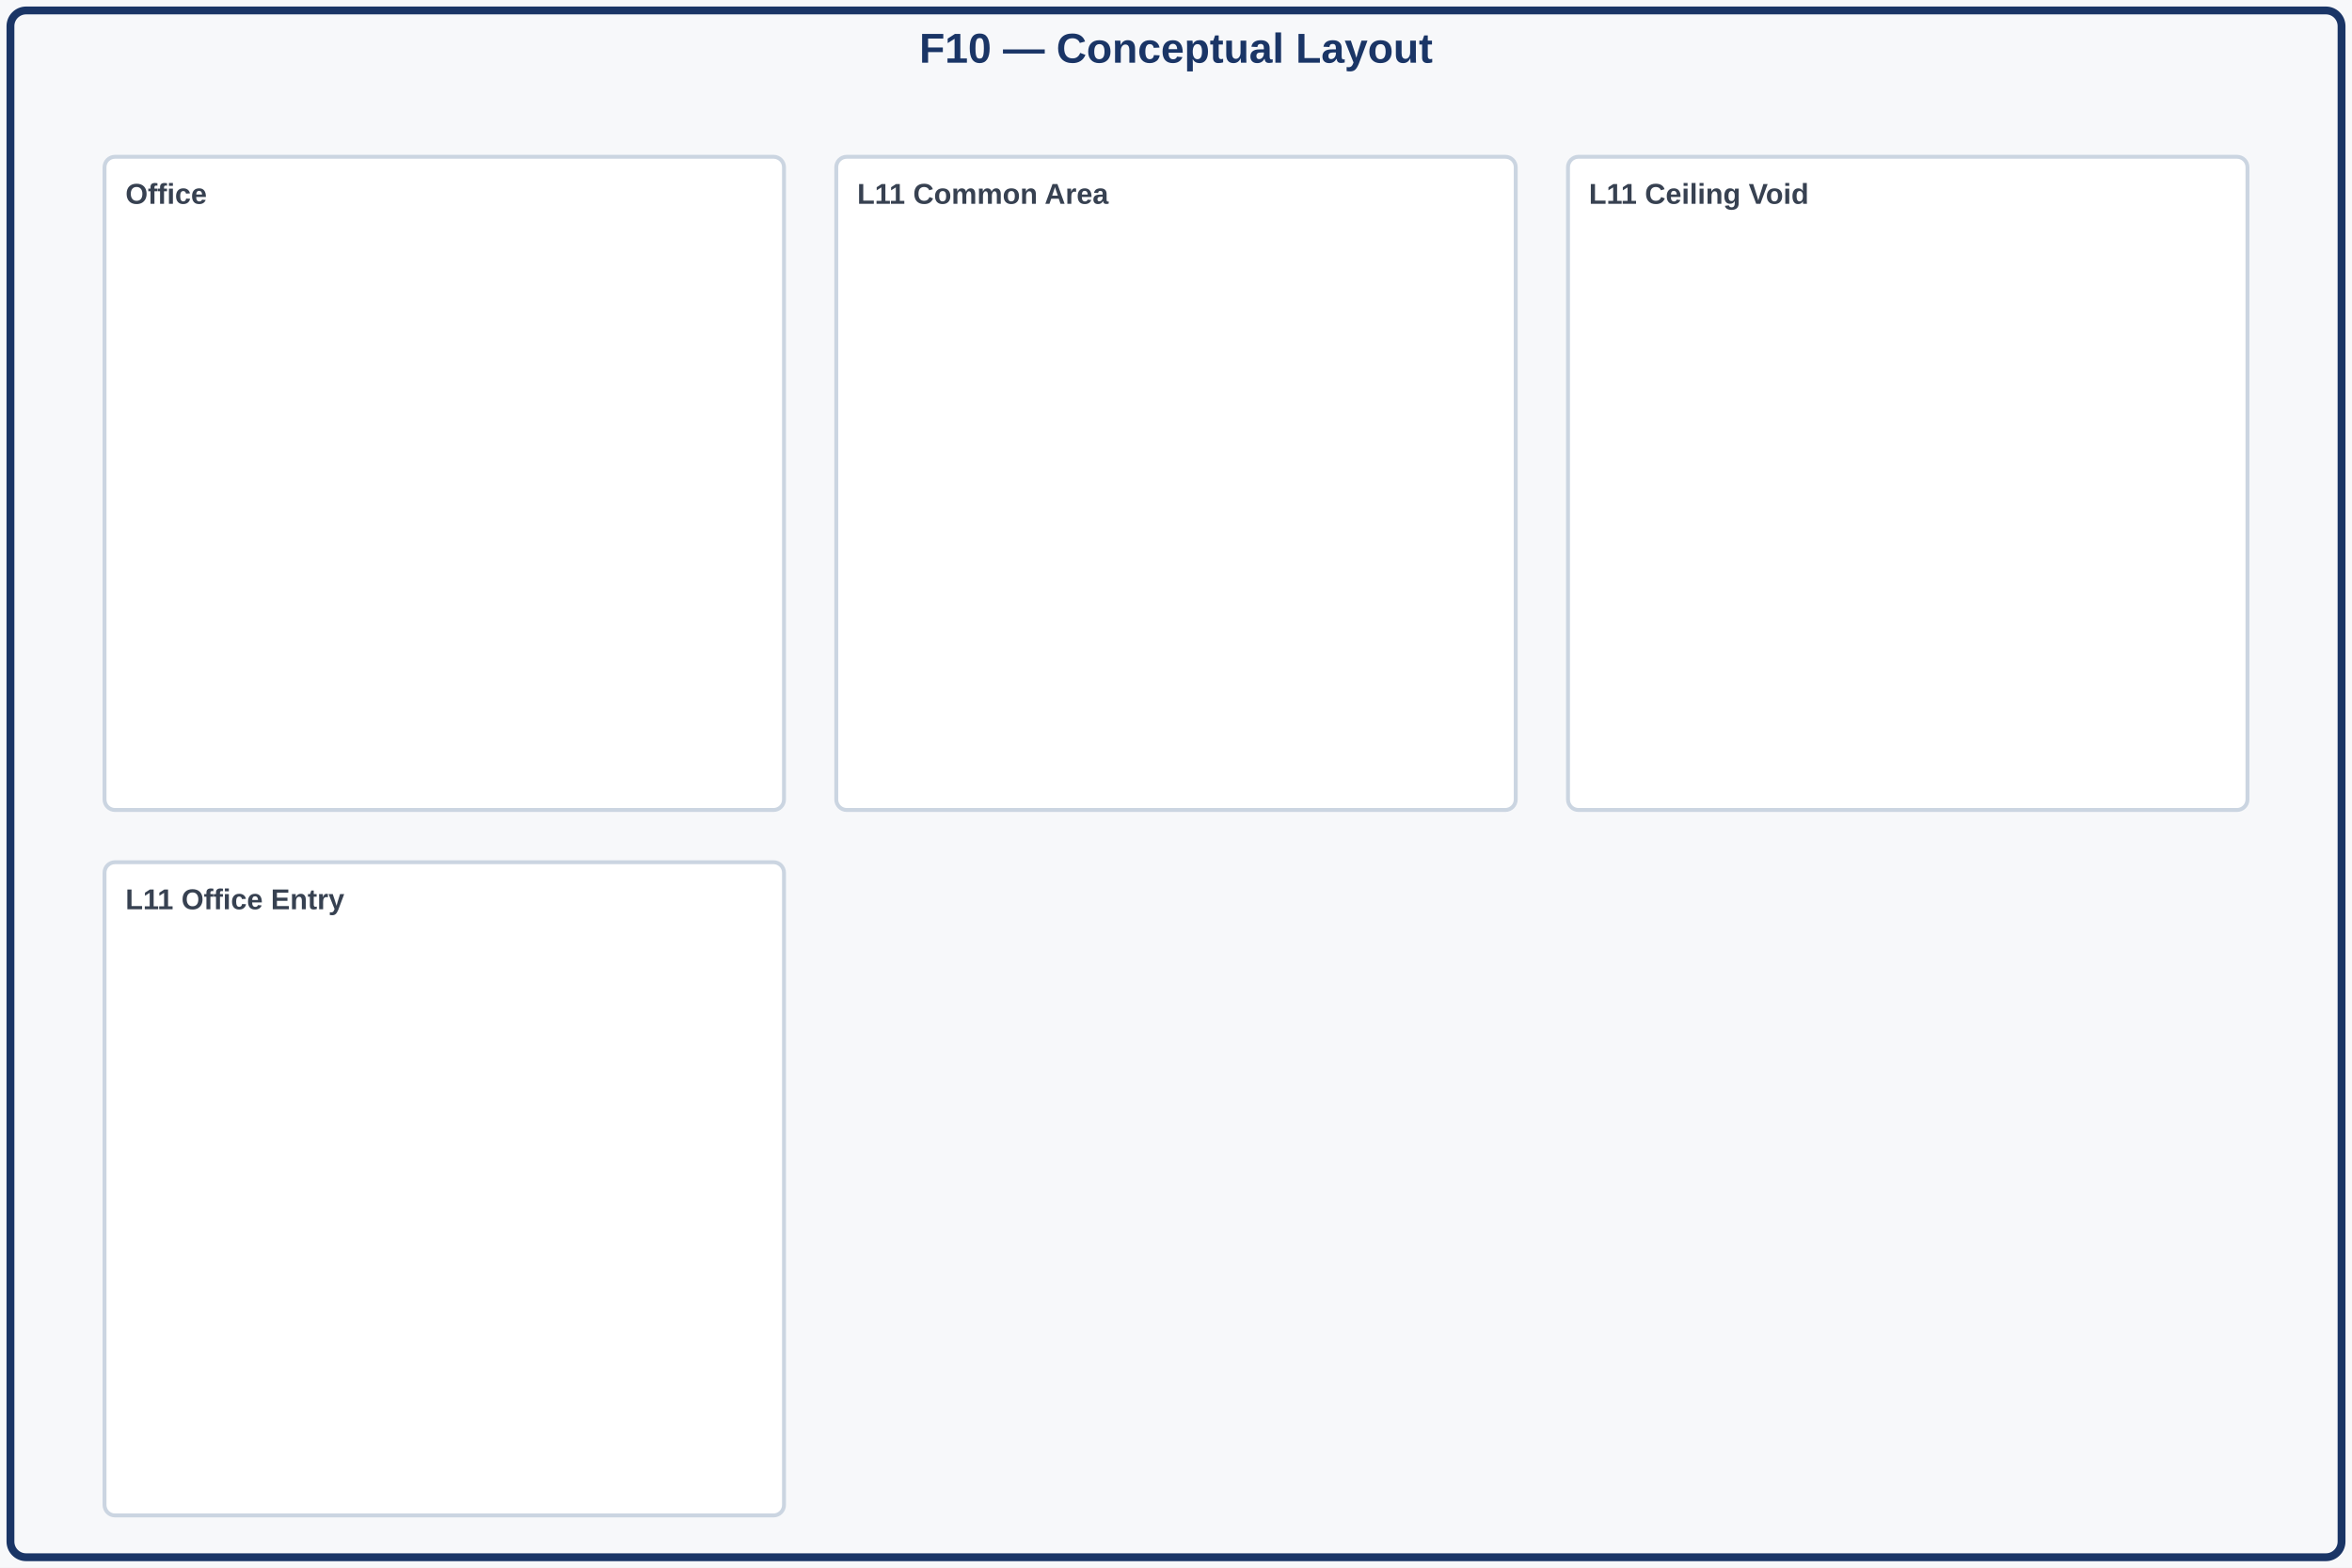
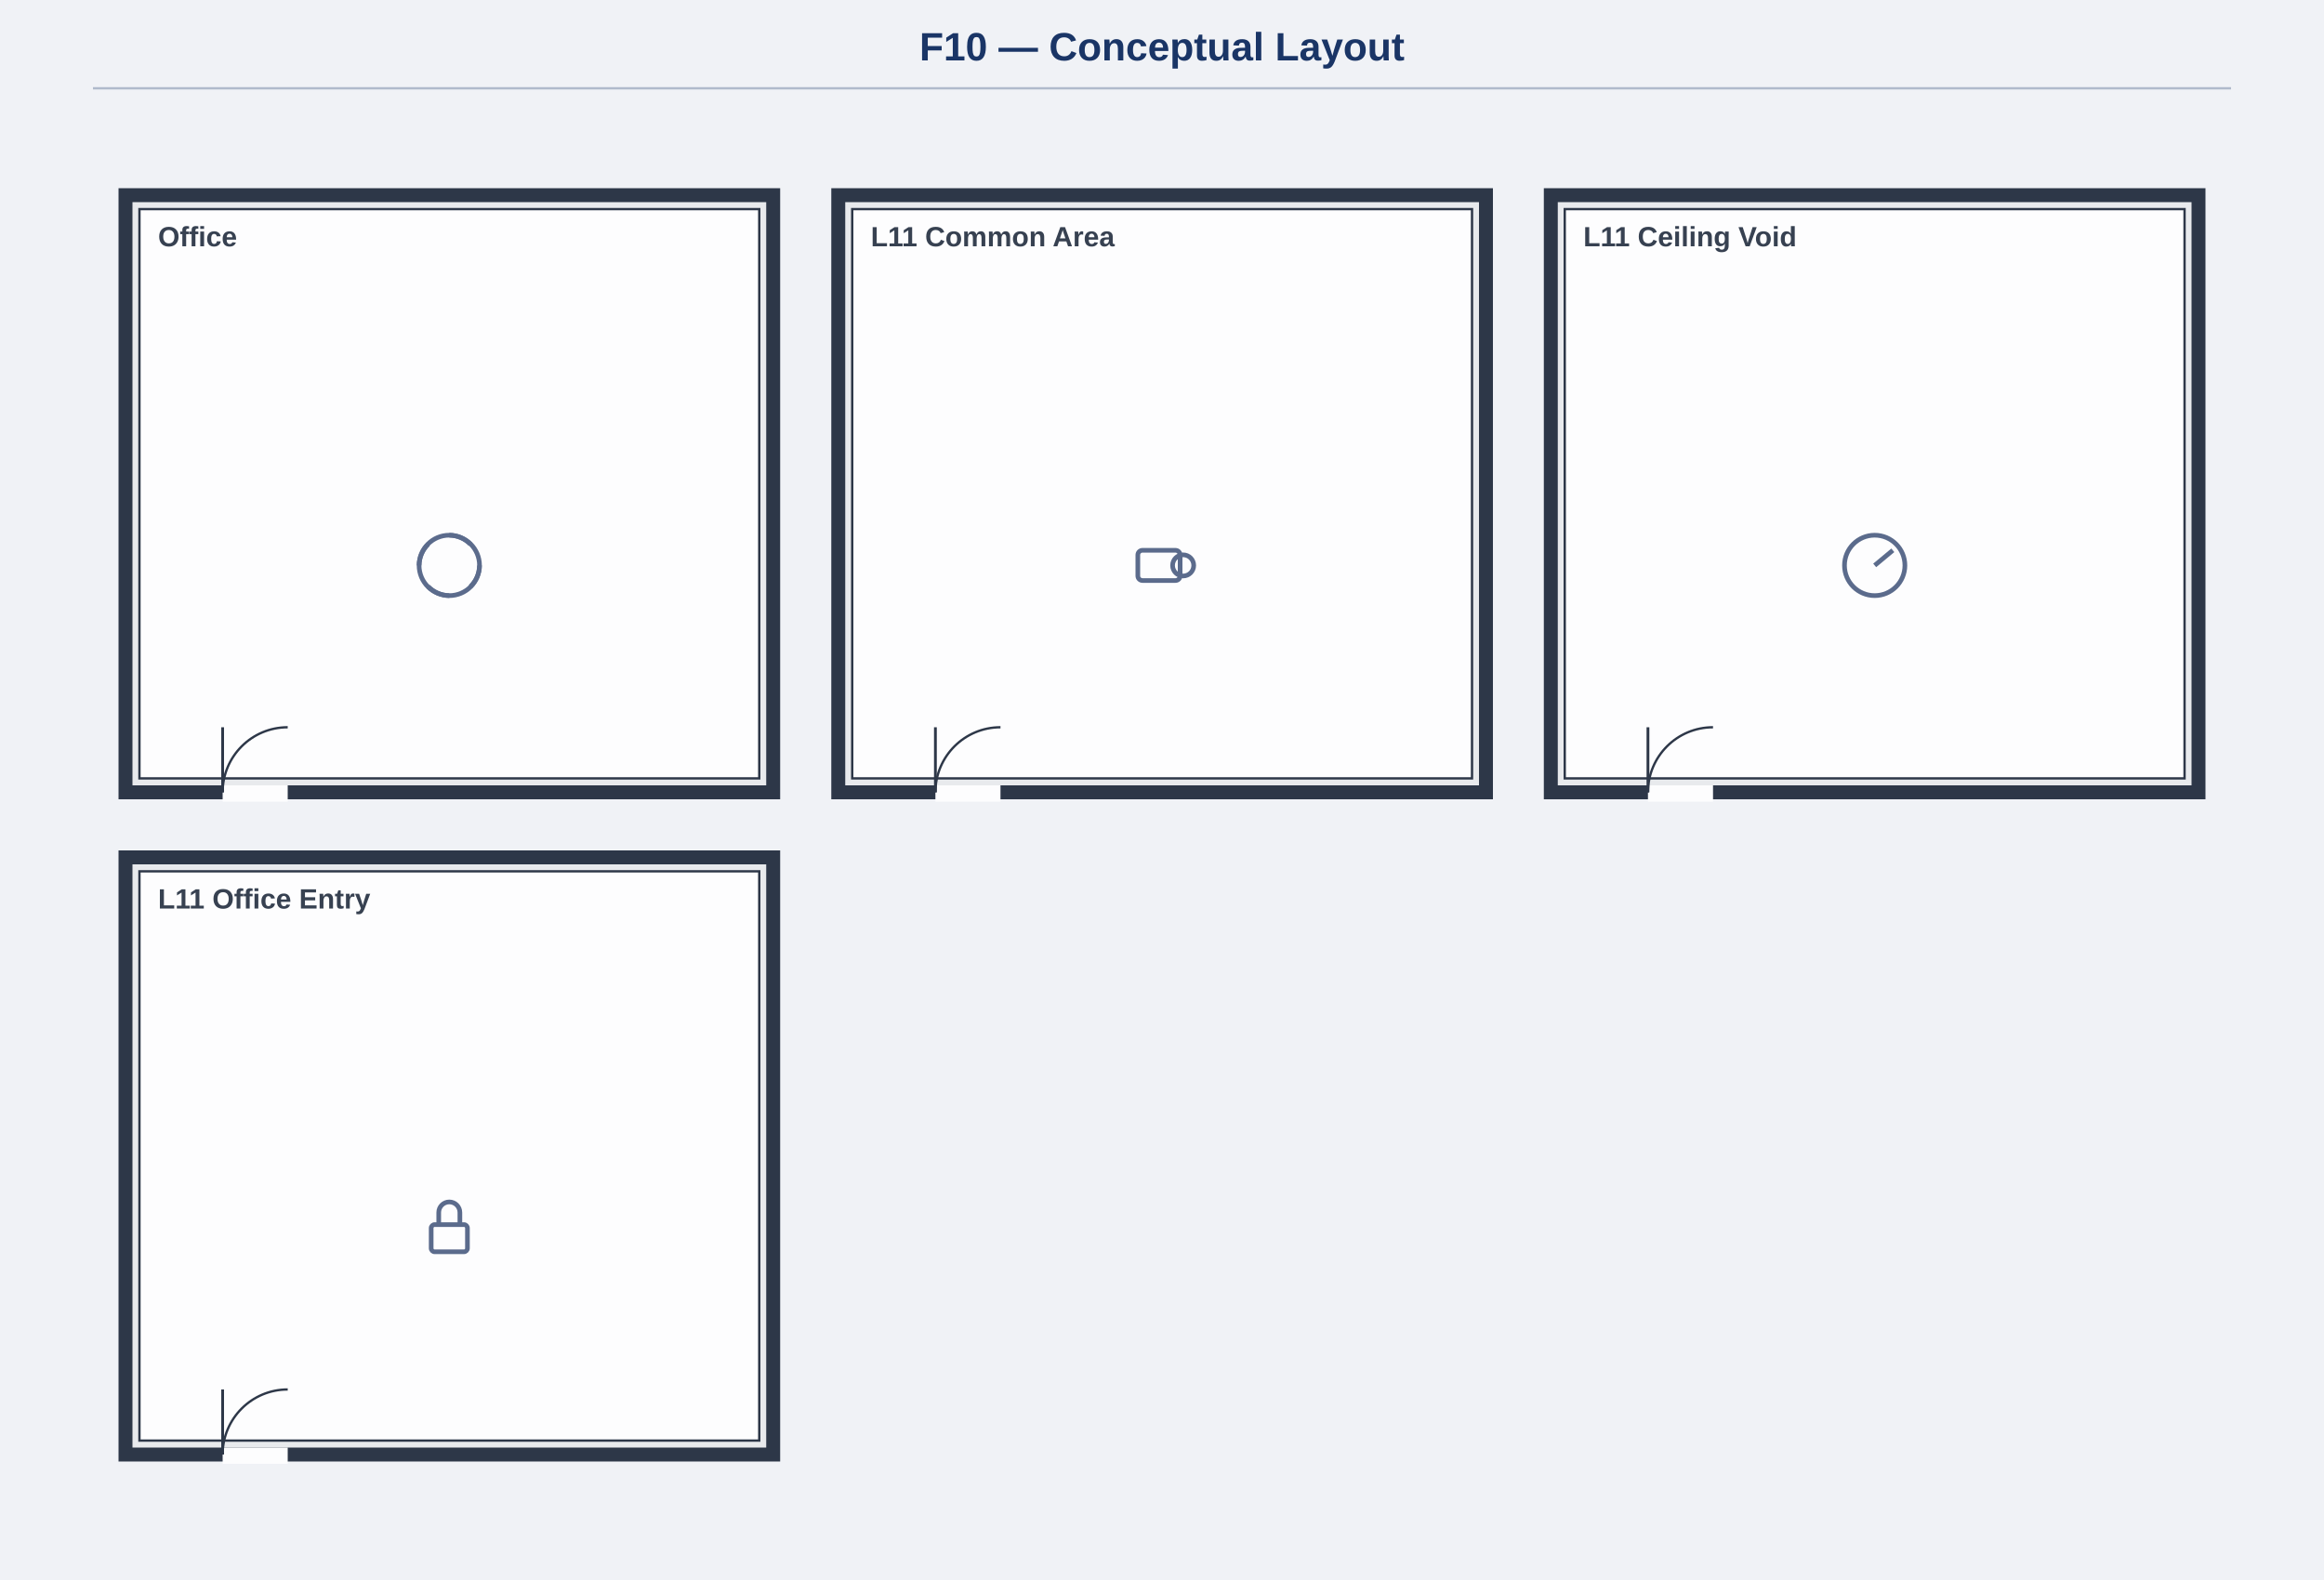
- <svg xmlns="http://www.w3.org/2000/svg" width="900" height="600" viewBox="0 0 900 600" font-family="Arial, sans-serif">
-   <rect x="0" y="0" width="900" height="600" fill="#F7F8FA" />
-   <rect x="4" y="4" width="892" height="592" fill="none" stroke="#1A3566" stroke-width="3" rx="6" />
-   <text x="450.0" y="24" text-anchor="middle" font-size="16" font-weight="bold" fill="#1A3566">F10 — Conceptual Layout</text>
-   <rect x="40.0" y="60.0" width="260.0" height="250.0" fill="#fff" stroke="#CBD5E1" stroke-width="1.5" rx="4" />
-   <text x="48.0" y="78.0" font-size="11" font-weight="600" fill="#374151">Office</text>
-   <rect x="320.0" y="60.0" width="260.0" height="250.0" fill="#fff" stroke="#CBD5E1" stroke-width="1.5" rx="4" />
-   <text x="328.0" y="78.0" font-size="11" font-weight="600" fill="#374151">L11 Common Area</text>
-   <rect x="600.0" y="60.0" width="260.0" height="250.0" fill="#fff" stroke="#CBD5E1" stroke-width="1.5" rx="4" />
-   <text x="608.0" y="78.0" font-size="11" font-weight="600" fill="#374151">L11 Ceiling Void</text>
-   <rect x="40.0" y="330.0" width="260.0" height="250.0" fill="#fff" stroke="#CBD5E1" stroke-width="1.5" rx="4" />
-   <text x="48.0" y="348.0" font-size="11" font-weight="600" fill="#374151">L11 Office Entry</text>
+ <svg xmlns="http://www.w3.org/2000/svg" width="1000" height="680" viewBox="0 0 1000 680" font-family="Arial, sans-serif">
+   <rect x="0" y="0" width="1000" height="680" fill="#F0F2F6" />
+   <text x="500.0" y="26" text-anchor="middle" font-size="17" font-weight="bold" fill="#1A3566">F10 — Conceptual Layout</text>
+   <line x1="40" y1="38" x2="960" y2="38" stroke="#1A3566" stroke-width="1" opacity="0.3" />
+   <rect x="54.0" y="84.0" width="278.7" height="257.0" fill="#E8EAED" stroke="#2D3748" stroke-width="6" />
+   <rect x="60.0" y="90.0" width="266.7" height="245.0" fill="#FDFDFE" stroke="#2D3748" stroke-width="1" />
+   <rect x="95.8" y="338.0" width="28.0" height="7" fill="#FDFDFE" />
+   <path d="M95.8,341.0 A28.0,28.0 0 0 1 123.8,313.0" fill="none" stroke="#2D3748" stroke-width="1" />
+   <line x1="95.8" y1="341.0" x2="95.8" y2="313.0" stroke="#2D3748" stroke-width="1.2" />
+   <text x="68.0" y="106.0" font-size="12" font-weight="700" fill="#374151">Office</text>
+   <circle cx="193.333" cy="243.34" r="13" fill="none" stroke="#5B6B8C" stroke-width="2" />
+   <path d="M193.333,230.34 A13,13 0 0 1 202.433,234.24" stroke="#5B6B8C" stroke-width="2" fill="none" />
+   <path d="M206.333,243.34 A13,13 0 0 1 202.433,252.44" stroke="#5B6B8C" stroke-width="2" fill="none" />
+   <path d="M193.333,256.34 A13,13 0 0 1 184.233,252.44" stroke="#5B6B8C" stroke-width="2" fill="none" />
+   <path d="M180.333,243.34 A13,13 0 0 1 184.233,234.24" stroke="#5B6B8C" stroke-width="2" fill="none" />
+   <rect x="360.7" y="84.0" width="278.7" height="257.0" fill="#E8EAED" stroke="#2D3748" stroke-width="6" />
+   <rect x="366.7" y="90.0" width="266.7" height="245.0" fill="#FDFDFE" stroke="#2D3748" stroke-width="1" />
+   <rect x="402.5" y="338.0" width="28.0" height="7" fill="#FDFDFE" />
+   <path d="M402.5,341.0 A28.0,28.0 0 0 1 430.5,313.0" fill="none" stroke="#2D3748" stroke-width="1" />
+   <line x1="402.5" y1="341.0" x2="402.5" y2="313.0" stroke="#2D3748" stroke-width="1.2" />
+   <text x="374.7" y="106.0" font-size="12" font-weight="700" fill="#374151">L11 Common Area</text>
+   <rect x="489.6" y="236.84" width="18.2" height="13" rx="2" fill="none" stroke="#5B6B8C" stroke-width="2" />
+   <circle cx="509.1" cy="243.34" r="4.55" fill="none" stroke="#5B6B8C" stroke-width="2" />
+   <rect x="667.3" y="84.0" width="278.7" height="257.0" fill="#E8EAED" stroke="#2D3748" stroke-width="6" />
+   <rect x="673.3" y="90.0" width="266.7" height="245.0" fill="#FDFDFE" stroke="#2D3748" stroke-width="1" />
+   <rect x="709.1" y="338.0" width="28.0" height="7" fill="#FDFDFE" />
+   <path d="M709.1,341.0 A28.0,28.0 0 0 1 737.1,313.0" fill="none" stroke="#2D3748" stroke-width="1" />
+   <line x1="709.1" y1="341.0" x2="709.1" y2="313.0" stroke="#2D3748" stroke-width="1.2" />
+   <text x="681.3" y="106.0" font-size="12" font-weight="700" fill="#374151">L11 Ceiling Void</text>
+   <circle cx="806.667" cy="243.34" r="13" fill="none" stroke="#5B6B8C" stroke-width="2" />
+   <path d="M806.667,243.34 L814.467,236.84" stroke="#5B6B8C" stroke-width="2" />
+   <rect x="54.0" y="369.0" width="278.7" height="257.0" fill="#E8EAED" stroke="#2D3748" stroke-width="6" />
+   <rect x="60.0" y="375.0" width="266.7" height="245.0" fill="#FDFDFE" stroke="#2D3748" stroke-width="1" />
+   <rect x="95.8" y="623.0" width="28.0" height="7" fill="#FDFDFE" />
+   <path d="M95.8,626.0 A28.0,28.0 0 0 1 123.8,598.0" fill="none" stroke="#2D3748" stroke-width="1" />
+   <line x1="95.8" y1="626.0" x2="95.8" y2="598.0" stroke="#2D3748" stroke-width="1.2" />
+   <text x="68.0" y="391.0" font-size="12" font-weight="700" fill="#374151">L11 Office Entry</text>
+   <rect x="185.533" y="527.04" width="15.6" height="11.7" rx="1.5" fill="none" stroke="#5B6B8C" stroke-width="2" />
+   <path d="M188.783,527.04 L188.783,521.84 A4.55,4.55 0 0 1 197.883,521.84 L197.883,527.04" fill="none" stroke="#5B6B8C" stroke-width="2" />
</svg>
